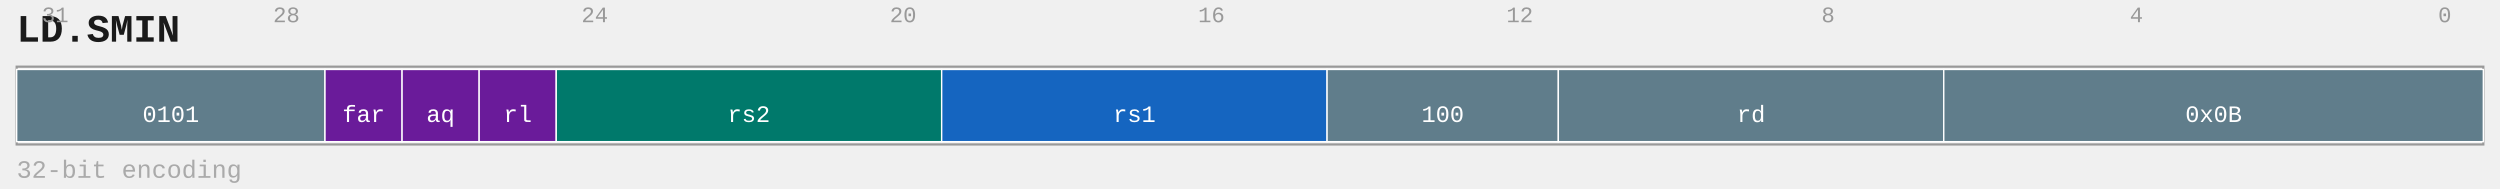
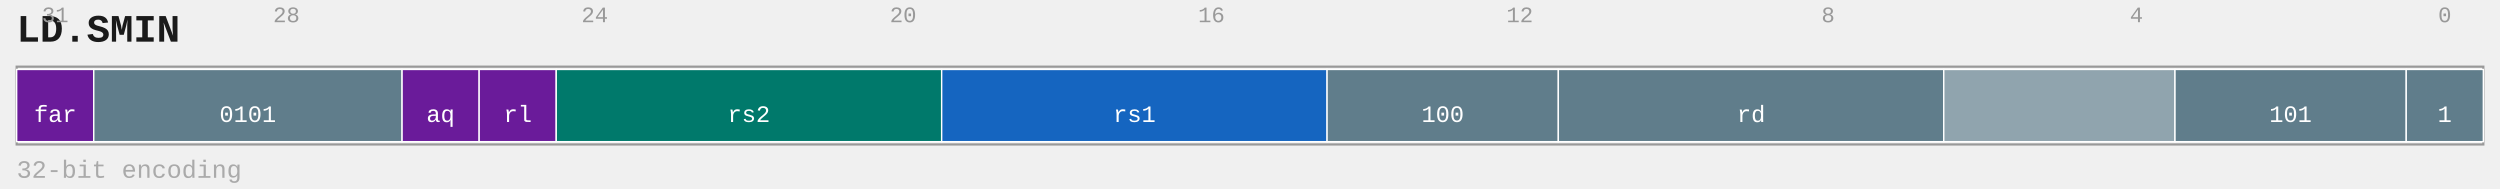
<svg xmlns="http://www.w3.org/2000/svg" viewBox="0 0 900 68" width="900" height="68">
  <defs>
    <style>
      text { font-family: 'Courier New', monospace; }
    </style>
  </defs>
  <text x="6" y="15" font-family="Helvetica Neue,Arial,sans-serif" font-weight="bold" font-size="14" fill="#1a1a1a">LD.SMIN</text>
  <text x="19.88" y="8" text-anchor="middle" font-size="8" fill="#999999">31</text>
  <text x="103.12" y="8" text-anchor="middle" font-size="8" fill="#999999">28</text>
  <text x="214.12" y="8" text-anchor="middle" font-size="8" fill="#999999">24</text>
  <text x="325.12" y="8" text-anchor="middle" font-size="8" fill="#999999">20</text>
  <text x="436.12" y="8" text-anchor="middle" font-size="8" fill="#999999">16</text>
  <text x="547.12" y="8" text-anchor="middle" font-size="8" fill="#999999">12</text>
  <text x="658.12" y="8" text-anchor="middle" font-size="8" fill="#999999">8</text>
  <text x="769.12" y="8" text-anchor="middle" font-size="8" fill="#999999">4</text>
  <text x="880.12" y="8" text-anchor="middle" font-size="8" fill="#999999">0</text>
  <rect x="6" y="24" width="888.00" height="28" fill="none" stroke="#999999" stroke-width="0.8" />
-   <rect x="6.000" y="25" width="111.000" height="26" fill="#607D8B" stroke="white" stroke-width="0.5" />
-   <text x="61.5" y="41.5" text-anchor="middle" dominant-baseline="middle" font-size="8.5" fill="white" pointer-events="none">0101</text>
-   <rect x="117.000" y="25" width="27.750" height="26" fill="#6A1B9A" stroke="white" stroke-width="0.5" />
-   <text x="130.9" y="41.5" text-anchor="middle" dominant-baseline="middle" font-size="8.5" fill="white" pointer-events="none">far</text>
+   <rect x="6.000" y="25" width="27.750" height="26" fill="#6A1B9A" stroke="white" stroke-width="0.5" />
+   <text x="19.9" y="41.5" text-anchor="middle" dominant-baseline="middle" font-size="8.5" fill="white" pointer-events="none">far</text>
+   <rect x="33.750" y="25" width="111.000" height="26" fill="#607D8B" stroke="white" stroke-width="0.5" />
+   <text x="89.2" y="41.5" text-anchor="middle" dominant-baseline="middle" font-size="8.5" fill="white" pointer-events="none">0101</text>
  <rect x="144.750" y="25" width="27.750" height="26" fill="#6A1B9A" stroke="white" stroke-width="0.5" />
  <text x="158.6" y="41.5" text-anchor="middle" dominant-baseline="middle" font-size="8.5" fill="white" pointer-events="none">aq</text>
  <rect x="172.500" y="25" width="27.750" height="26" fill="#6A1B9A" stroke="white" stroke-width="0.5" />
  <text x="186.4" y="41.5" text-anchor="middle" dominant-baseline="middle" font-size="8.5" fill="white" pointer-events="none">rl</text>
  <rect x="200.250" y="25" width="138.750" height="26" fill="#00796B" stroke="white" stroke-width="0.5" />
  <text x="269.6" y="41.5" text-anchor="middle" dominant-baseline="middle" font-size="8.5" fill="white" pointer-events="none">rs2</text>
  <rect x="339.000" y="25" width="138.750" height="26" fill="#1565C0" stroke="white" stroke-width="0.5" />
  <text x="408.4" y="41.5" text-anchor="middle" dominant-baseline="middle" font-size="8.5" fill="white" pointer-events="none">rs1</text>
  <rect x="477.750" y="25" width="83.250" height="26" fill="#607D8B" stroke="white" stroke-width="0.5" />
  <text x="519.4" y="41.5" text-anchor="middle" dominant-baseline="middle" font-size="8.5" fill="white" pointer-events="none">100</text>
  <rect x="561.000" y="25" width="138.750" height="26" fill="#607D8B" stroke="white" stroke-width="0.5" />
  <text x="630.4" y="41.5" text-anchor="middle" dominant-baseline="middle" font-size="8.5" fill="white" pointer-events="none">rd</text>
-   <rect x="699.750" y="25" width="194.250" height="26" fill="#607D8B" stroke="white" stroke-width="0.5" />
-   <text x="796.9" y="41.5" text-anchor="middle" dominant-baseline="middle" font-size="8.5" fill="white" pointer-events="none">0x0B</text>
+   <rect x="699.750" y="25" width="83.250" height="26" fill="#90A4AE" stroke="white" stroke-width="0.5" />
+   <rect x="783.000" y="25" width="83.250" height="26" fill="#607D8B" stroke="white" stroke-width="0.5" />
+   <text x="824.6" y="41.5" text-anchor="middle" dominant-baseline="middle" font-size="8.5" fill="white" pointer-events="none">101</text>
+   <rect x="866.250" y="25" width="27.750" height="26" fill="#607D8B" stroke="white" stroke-width="0.5" />
+   <text x="880.1" y="41.5" text-anchor="middle" dominant-baseline="middle" font-size="8.5" fill="white" pointer-events="none">1</text>
  <text x="6" y="64" font-size="9" fill="#aaaaaa" font-family="Helvetica Neue,Arial,sans-serif">32-bit encoding</text>
</svg>
